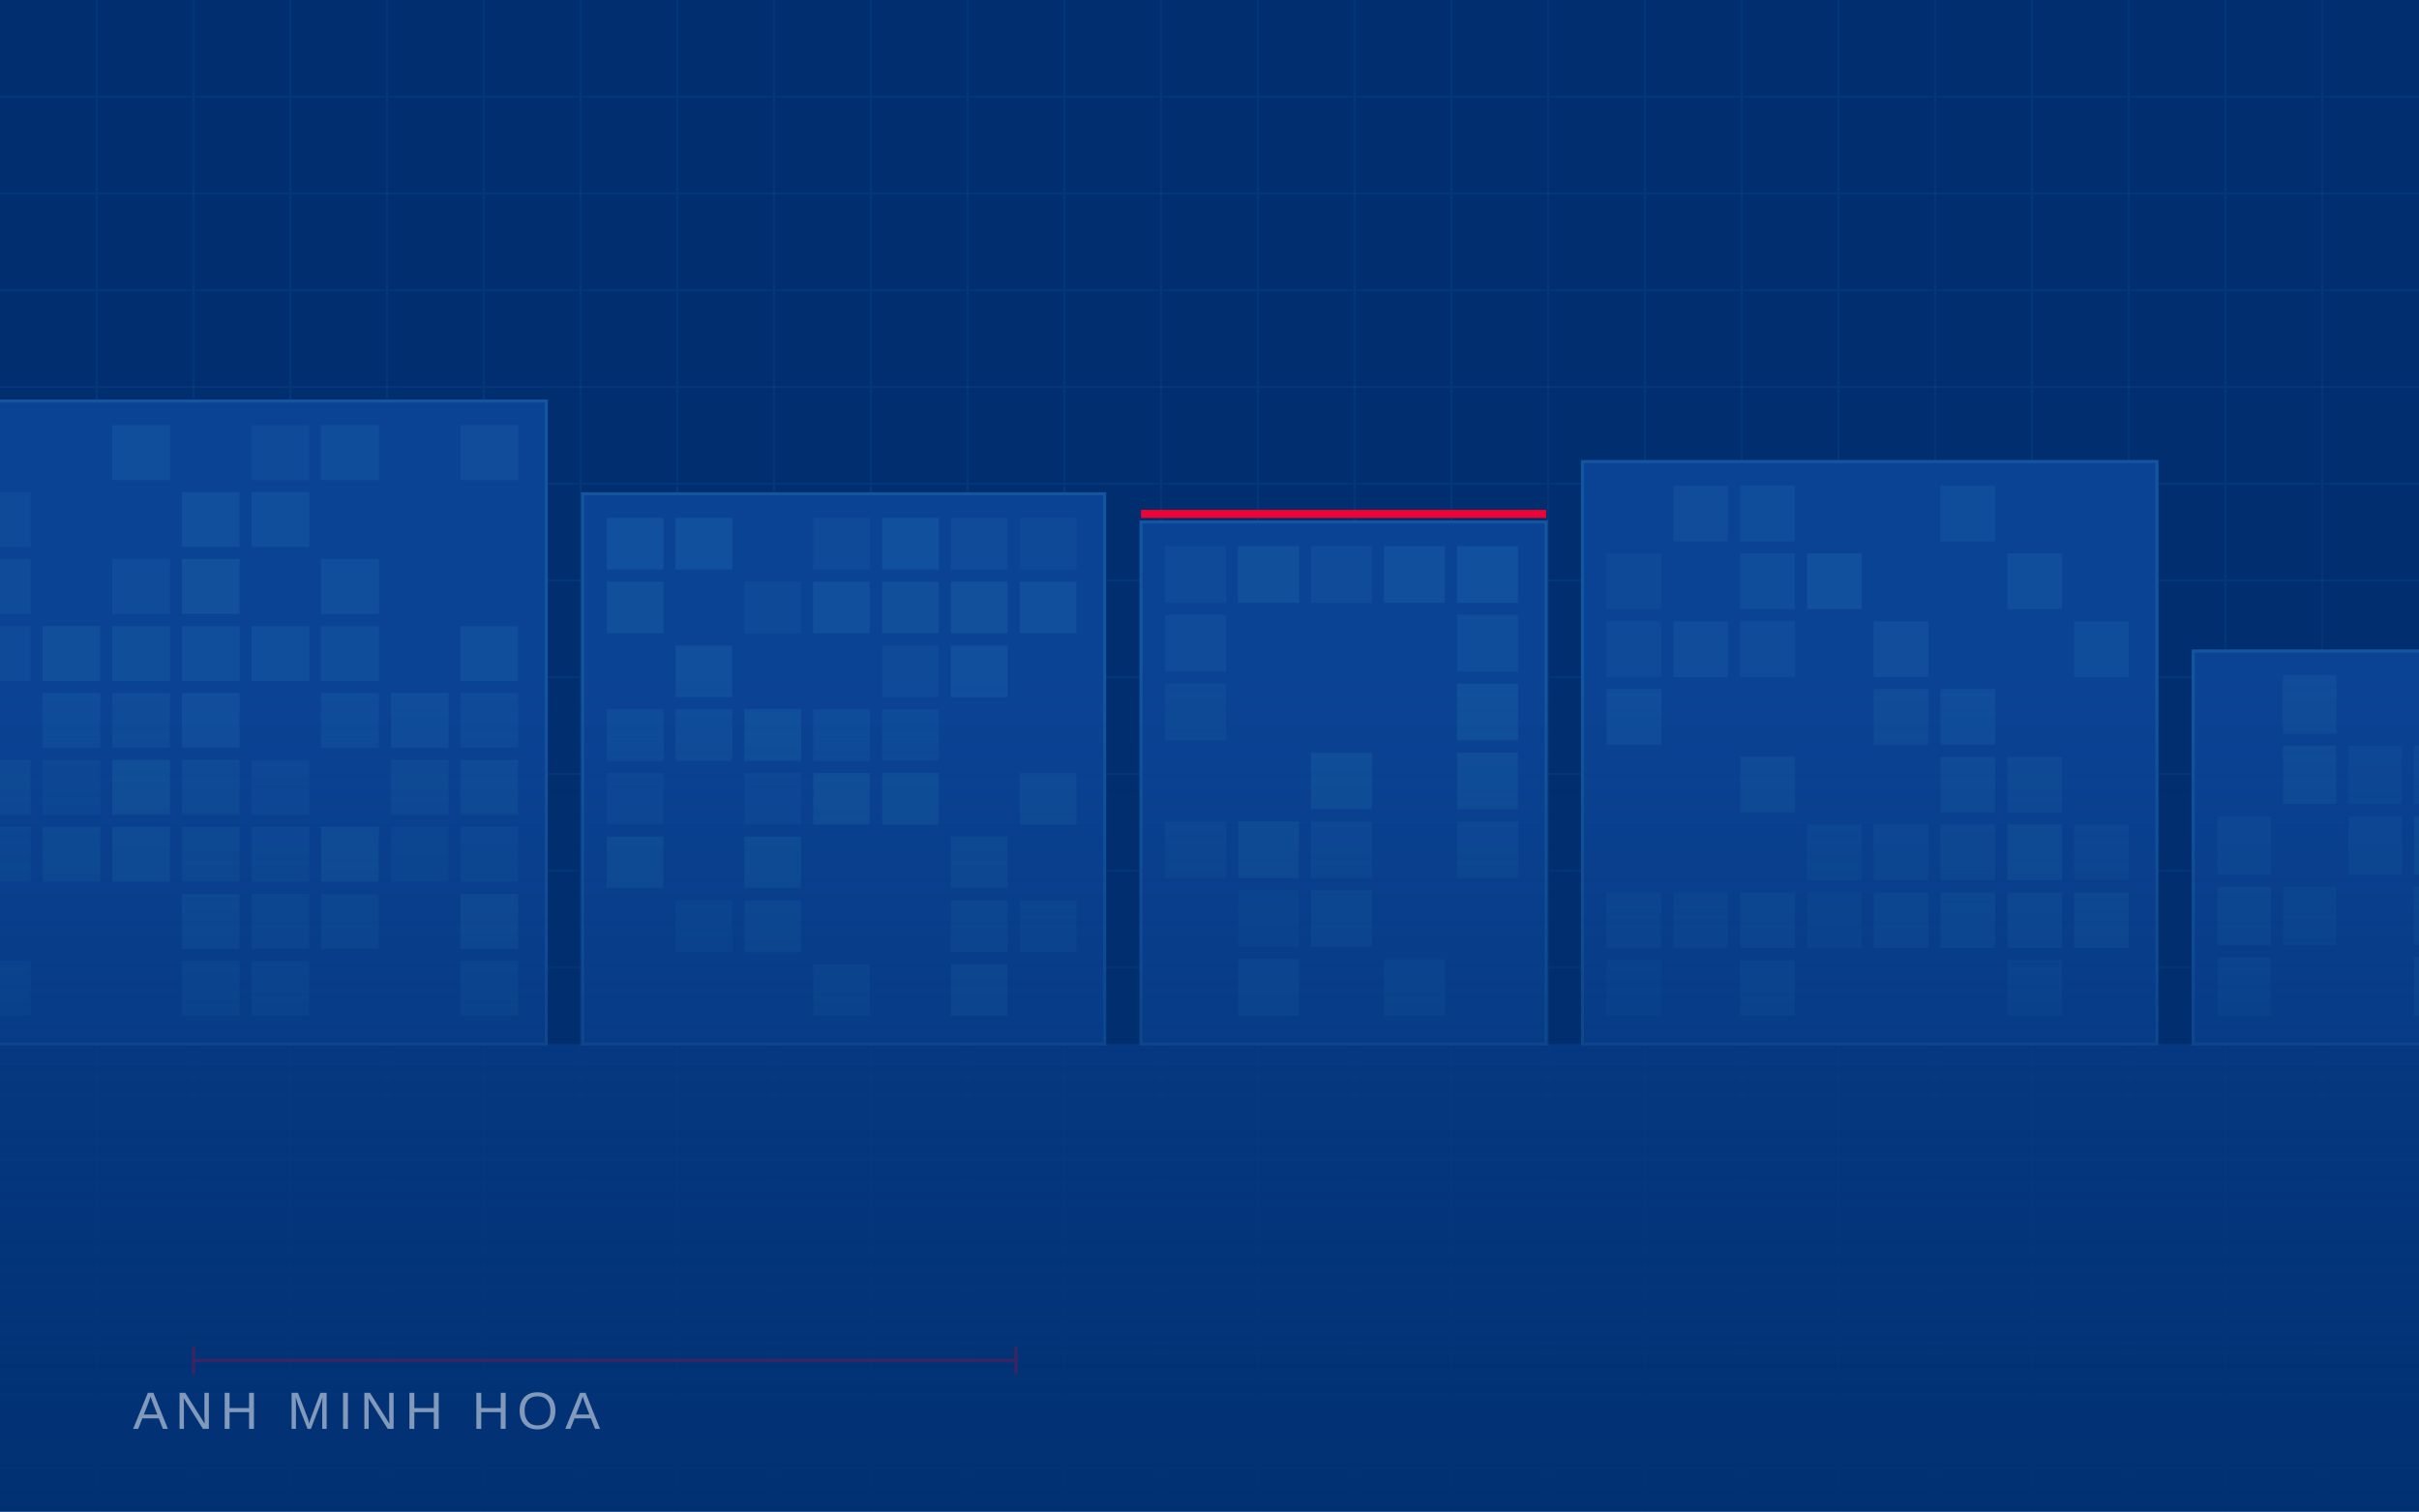
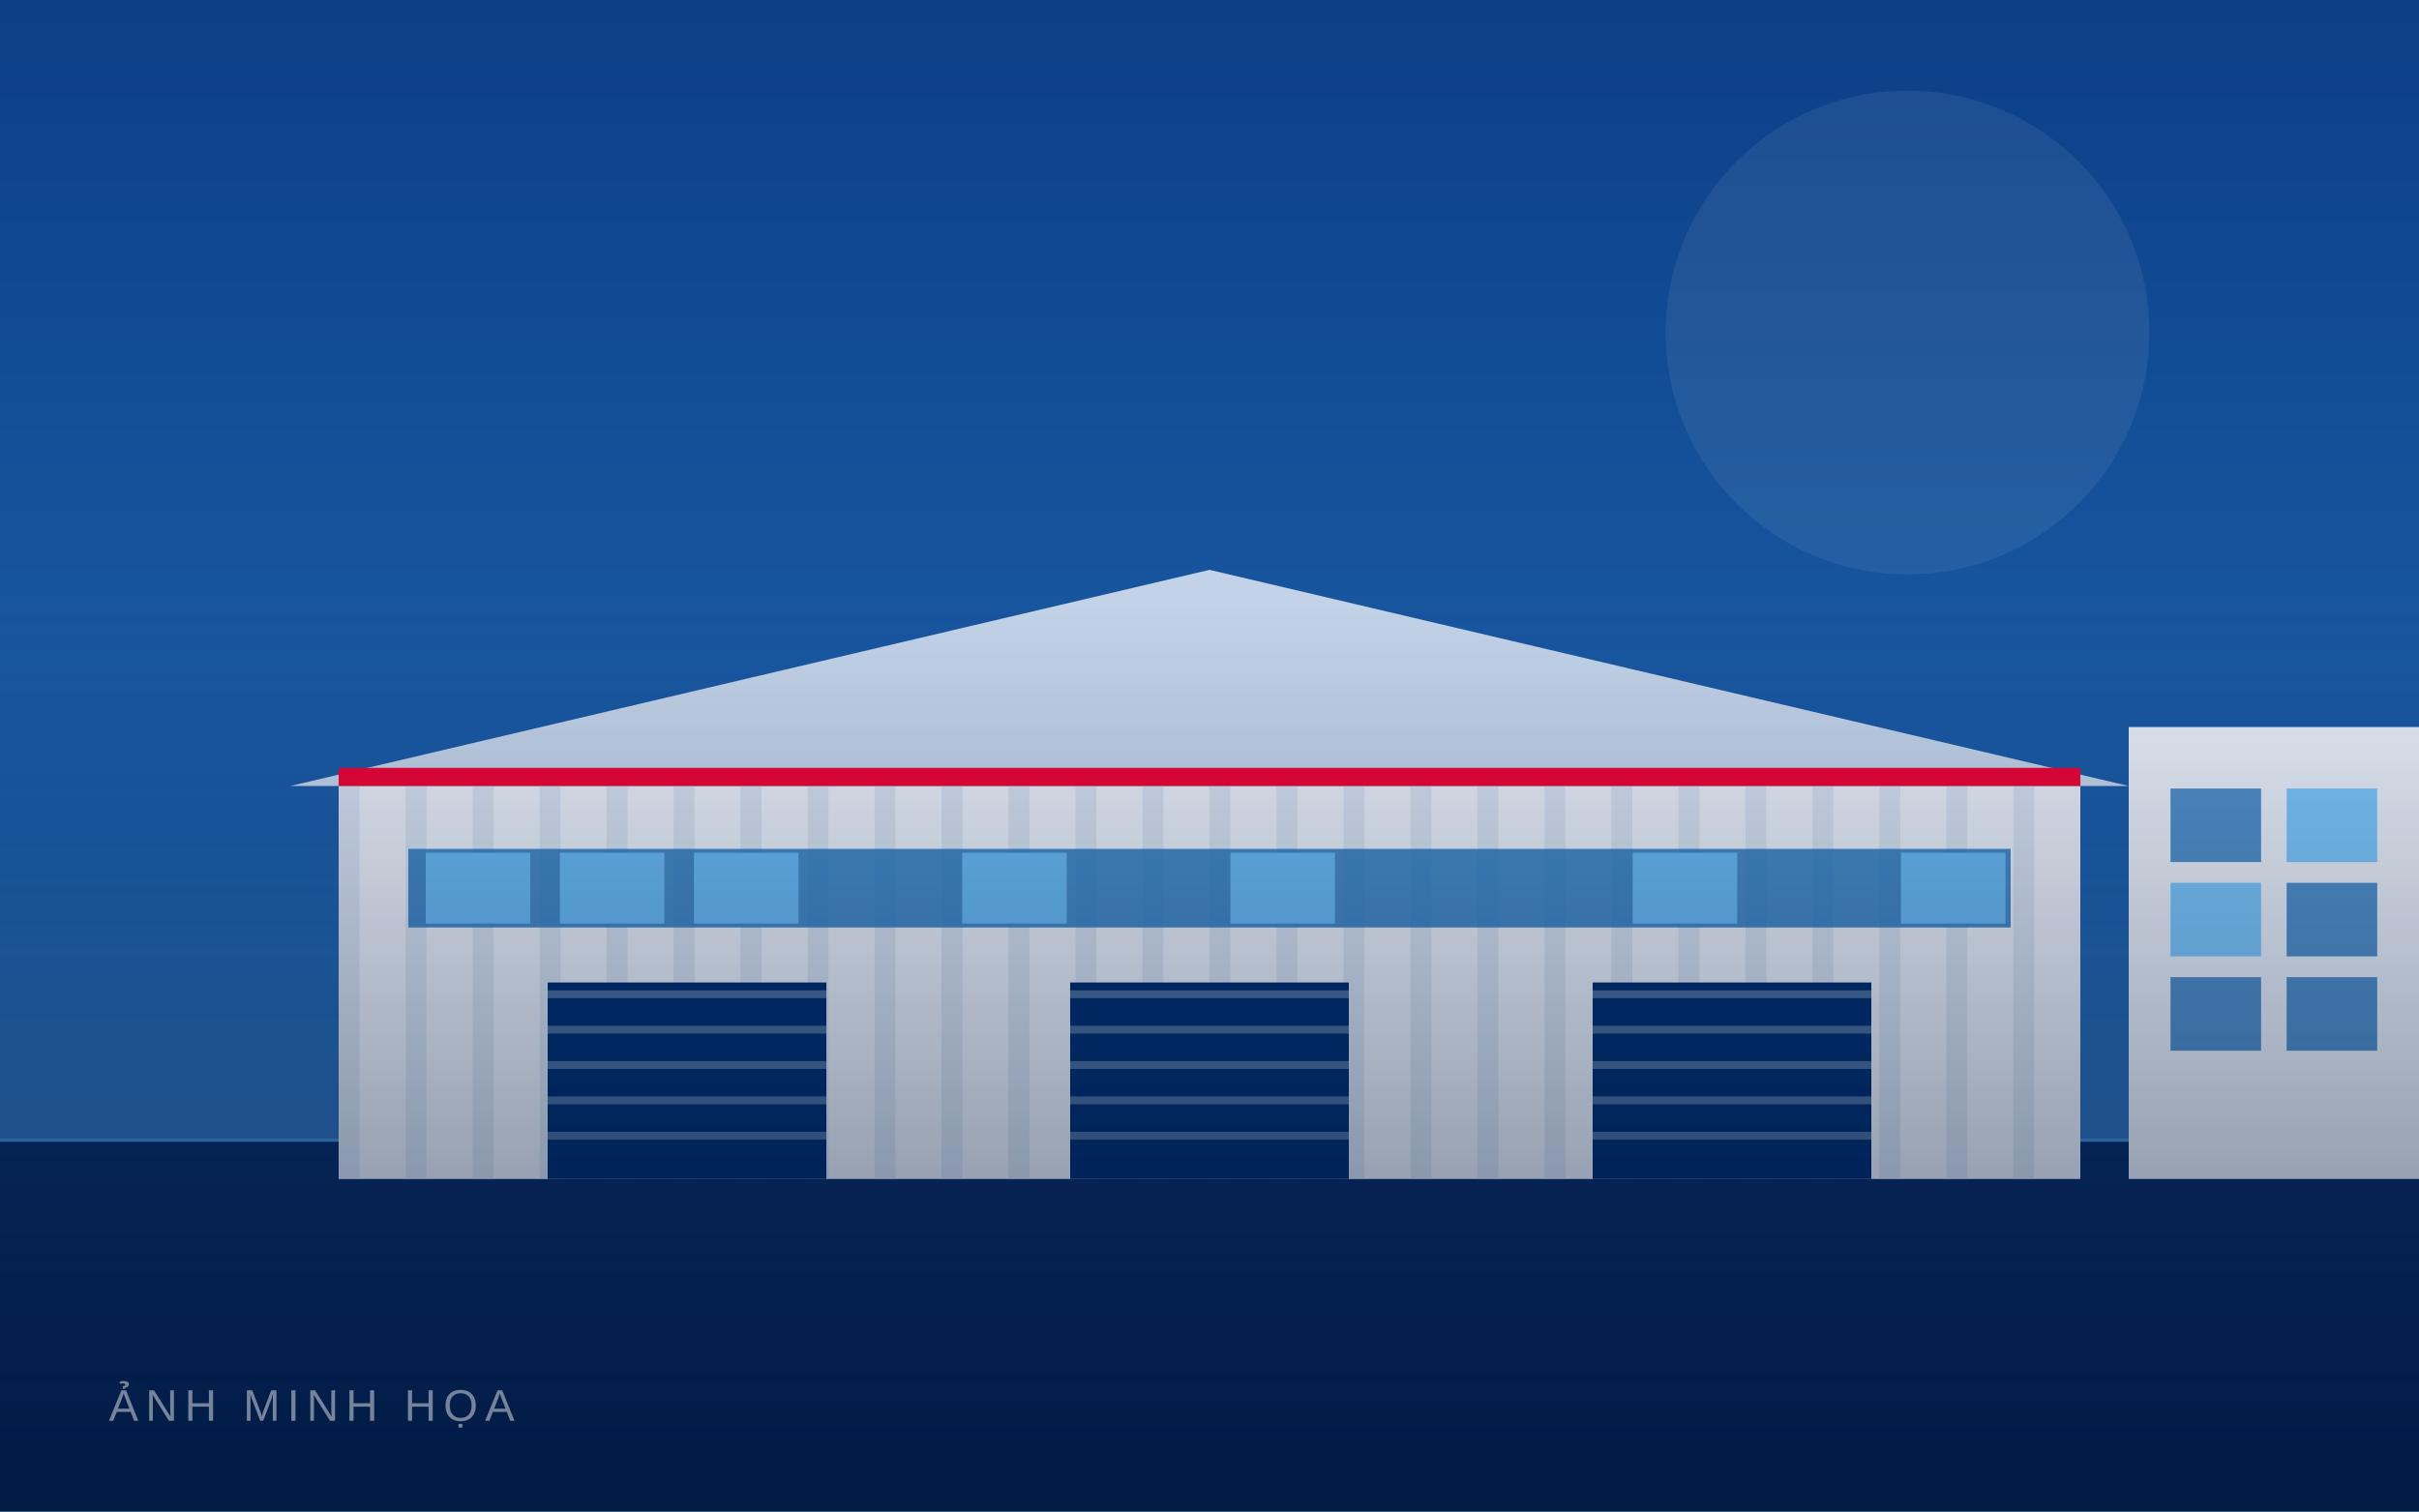
<svg xmlns="http://www.w3.org/2000/svg" viewBox="0 0 1200 750" width="1200" height="750" role="img" aria-label="Ảnh minh họa công trình">
-   <rect width="1200" height="750" fill="#002e6e" />
-   <g stroke="#14559f" stroke-width="1" opacity="0.22">
-     <line x1="48" y1="0" x2="48" y2="750" />
-     <line x1="96" y1="0" x2="96" y2="750" />
-     <line x1="144" y1="0" x2="144" y2="750" />
-     <line x1="192" y1="0" x2="192" y2="750" />
-     <line x1="240" y1="0" x2="240" y2="750" />
-     <line x1="288" y1="0" x2="288" y2="750" />
-     <line x1="336" y1="0" x2="336" y2="750" />
-     <line x1="384" y1="0" x2="384" y2="750" />
-     <line x1="432" y1="0" x2="432" y2="750" />
-     <line x1="480" y1="0" x2="480" y2="750" />
-     <line x1="528" y1="0" x2="528" y2="750" />
-     <line x1="576" y1="0" x2="576" y2="750" />
-     <line x1="624" y1="0" x2="624" y2="750" />
-     <line x1="672" y1="0" x2="672" y2="750" />
-     <line x1="720" y1="0" x2="720" y2="750" />
-     <line x1="768" y1="0" x2="768" y2="750" />
-     <line x1="816" y1="0" x2="816" y2="750" />
-     <line x1="864" y1="0" x2="864" y2="750" />
-     <line x1="912" y1="0" x2="912" y2="750" />
-     <line x1="960" y1="0" x2="960" y2="750" />
-     <line x1="1008" y1="0" x2="1008" y2="750" />
-     <line x1="1056" y1="0" x2="1056" y2="750" />
-     <line x1="1104" y1="0" x2="1104" y2="750" />
-     <line x1="1152" y1="0" x2="1152" y2="750" />
-     <line x1="0" y1="48" x2="1200" y2="48" />
-     <line x1="0" y1="96" x2="1200" y2="96" />
-     <line x1="0" y1="144" x2="1200" y2="144" />
-     <line x1="0" y1="192" x2="1200" y2="192" />
-     <line x1="0" y1="240" x2="1200" y2="240" />
-     <line x1="0" y1="288" x2="1200" y2="288" />
-     <line x1="0" y1="336" x2="1200" y2="336" />
-     <line x1="0" y1="384" x2="1200" y2="384" />
-     <line x1="0" y1="432" x2="1200" y2="432" />
-     <line x1="0" y1="480" x2="1200" y2="480" />
-     <line x1="0" y1="528" x2="1200" y2="528" />
-     <line x1="0" y1="576" x2="1200" y2="576" />
-     <line x1="0" y1="624" x2="1200" y2="624" />
-     <line x1="0" y1="672" x2="1200" y2="672" />
-     <line x1="0" y1="720" x2="1200" y2="720" />
-   </g>
-   <rect x="0" y="518" width="1200" height="232" fill="#0b4394" opacity="0.75" />
-   <rect x="-60" y="199" width="331" height="319" fill="#0b4394" stroke="#14559f" stroke-width="1.5" />
-   <rect x="-48.0" y="244.2" width="28.6" height="27.2" fill="#14559f" opacity="0.65" />
-   <rect x="-48.0" y="277.4" width="28.6" height="27.2" fill="#14559f" opacity="0.60" />
-   <rect x="-48.0" y="310.7" width="28.6" height="27.2" fill="#14559f" opacity="0.52" />
-   <rect x="-48.0" y="377.1" width="28.6" height="27.2" fill="#14559f" opacity="0.71" />
-   <rect x="-48.0" y="410.3" width="28.6" height="27.2" fill="#14559f" opacity="0.62" />
-   <rect x="-48.0" y="443.6" width="28.6" height="27.2" fill="#14559f" opacity="0.62" />
-   <rect x="-48.0" y="476.8" width="28.6" height="27.2" fill="#14559f" opacity="0.50" />
-   <rect x="-13.4" y="244.2" width="28.6" height="27.2" fill="#14559f" opacity="0.40" />
-   <rect x="-13.4" y="277.4" width="28.6" height="27.2" fill="#14559f" opacity="0.41" />
-   <rect x="-13.4" y="310.7" width="28.6" height="27.2" fill="#14559f" opacity="0.39" />
-   <rect x="-13.4" y="377.1" width="28.6" height="27.2" fill="#14559f" opacity="0.49" />
-   <rect x="-13.4" y="410.3" width="28.6" height="27.2" fill="#14559f" opacity="0.42" />
-   <rect x="-13.4" y="476.8" width="28.6" height="27.2" fill="#14559f" opacity="0.43" />
-   <rect x="21.1" y="310.7" width="28.6" height="27.2" fill="#14559f" opacity="0.63" />
-   <rect x="21.1" y="343.9" width="28.6" height="27.2" fill="#14559f" opacity="0.52" />
-   <rect x="21.1" y="377.1" width="28.6" height="27.2" fill="#14559f" opacity="0.36" />
-   <rect x="21.1" y="410.3" width="28.6" height="27.2" fill="#14559f" opacity="0.60" />
-   <rect x="55.7" y="211.0" width="28.6" height="27.2" fill="#14559f" opacity="0.62" />
-   <rect x="55.7" y="277.4" width="28.6" height="27.2" fill="#14559f" opacity="0.47" />
-   <rect x="55.7" y="310.7" width="28.6" height="27.2" fill="#14559f" opacity="0.60" />
-   <rect x="55.7" y="343.9" width="28.6" height="27.2" fill="#14559f" opacity="0.48" />
-   <rect x="55.7" y="377.1" width="28.6" height="27.2" fill="#14559f" opacity="0.75" />
-   <rect x="55.7" y="410.3" width="28.6" height="27.2" fill="#14559f" opacity="0.72" />
-   <rect x="90.2" y="244.2" width="28.6" height="27.2" fill="#14559f" opacity="0.67" />
-   <rect x="90.2" y="277.4" width="28.6" height="27.2" fill="#14559f" opacity="0.74" />
-   <rect x="90.2" y="310.7" width="28.6" height="27.2" fill="#14559f" opacity="0.56" />
-   <rect x="90.2" y="343.9" width="28.6" height="27.2" fill="#14559f" opacity="0.65" />
-   <rect x="90.2" y="377.1" width="28.6" height="27.2" fill="#14559f" opacity="0.56" />
-   <rect x="90.2" y="410.3" width="28.6" height="27.2" fill="#14559f" opacity="0.54" />
-   <rect x="90.2" y="443.6" width="28.6" height="27.2" fill="#14559f" opacity="0.67" />
-   <rect x="90.2" y="476.8" width="28.6" height="27.2" fill="#14559f" opacity="0.61" />
-   <rect x="124.8" y="211.0" width="28.6" height="27.2" fill="#14559f" opacity="0.36" />
-   <rect x="124.8" y="244.2" width="28.6" height="27.2" fill="#14559f" opacity="0.57" />
-   <rect x="124.8" y="310.7" width="28.6" height="27.2" fill="#14559f" opacity="0.54" />
-   <rect x="124.8" y="377.1" width="28.6" height="27.2" fill="#14559f" opacity="0.39" />
-   <rect x="124.8" y="410.3" width="28.6" height="27.2" fill="#14559f" opacity="0.51" />
-   <rect x="124.8" y="443.6" width="28.6" height="27.2" fill="#14559f" opacity="0.57" />
-   <rect x="124.8" y="476.8" width="28.6" height="27.2" fill="#14559f" opacity="0.53" />
-   <rect x="159.3" y="211.0" width="28.6" height="27.2" fill="#14559f" opacity="0.52" />
-   <rect x="159.3" y="277.4" width="28.6" height="27.2" fill="#14559f" opacity="0.62" />
-   <rect x="159.3" y="310.7" width="28.6" height="27.2" fill="#14559f" opacity="0.50" />
-   <rect x="159.3" y="343.9" width="28.6" height="27.2" fill="#14559f" opacity="0.50" />
-   <rect x="159.3" y="410.3" width="28.6" height="27.2" fill="#14559f" opacity="0.73" />
-   <rect x="159.3" y="443.6" width="28.6" height="27.2" fill="#14559f" opacity="0.55" />
-   <rect x="193.9" y="343.9" width="28.6" height="27.2" fill="#14559f" opacity="0.59" />
-   <rect x="193.9" y="377.1" width="28.6" height="27.2" fill="#14559f" opacity="0.49" />
-   <rect x="193.9" y="410.3" width="28.6" height="27.2" fill="#14559f" opacity="0.36" />
-   <rect x="228.4" y="211.0" width="28.6" height="27.2" fill="#14559f" opacity="0.49" />
-   <rect x="228.4" y="310.7" width="28.6" height="27.2" fill="#14559f" opacity="0.54" />
-   <rect x="228.4" y="343.9" width="28.6" height="27.2" fill="#14559f" opacity="0.41" />
-   <rect x="228.4" y="377.1" width="28.6" height="27.2" fill="#14559f" opacity="0.54" />
-   <rect x="228.4" y="410.3" width="28.6" height="27.2" fill="#14559f" opacity="0.44" />
-   <rect x="228.4" y="443.6" width="28.6" height="27.2" fill="#14559f" opacity="0.73" />
-   <rect x="228.4" y="476.8" width="28.6" height="27.2" fill="#14559f" opacity="0.61" />
-   <rect x="289" y="245" width="259" height="273" fill="#0b4394" stroke="#14559f" stroke-width="1.5" />
-   <rect x="301.0" y="257.0" width="28.1" height="25.6" fill="#14559f" opacity="0.69" />
-   <rect x="301.0" y="288.6" width="28.1" height="25.6" fill="#14559f" opacity="0.66" />
-   <rect x="301.0" y="351.9" width="28.1" height="25.6" fill="#14559f" opacity="0.50" />
-   <rect x="301.0" y="383.5" width="28.1" height="25.6" fill="#14559f" opacity="0.39" />
-   <rect x="301.0" y="415.1" width="28.1" height="25.6" fill="#14559f" opacity="0.72" />
-   <rect x="335.1" y="257.0" width="28.1" height="25.6" fill="#14559f" opacity="0.72" />
-   <rect x="335.1" y="320.3" width="28.1" height="25.6" fill="#14559f" opacity="0.64" />
-   <rect x="335.1" y="351.9" width="28.1" height="25.6" fill="#14559f" opacity="0.55" />
-   <rect x="335.1" y="446.8" width="28.1" height="25.6" fill="#14559f" opacity="0.36" />
-   <rect x="369.3" y="288.6" width="28.1" height="25.6" fill="#14559f" opacity="0.37" />
-   <rect x="369.3" y="351.9" width="28.1" height="25.6" fill="#14559f" opacity="0.72" />
-   <rect x="369.3" y="383.5" width="28.1" height="25.6" fill="#14559f" opacity="0.40" />
-   <rect x="369.3" y="415.1" width="28.1" height="25.6" fill="#14559f" opacity="0.69" />
-   <rect x="369.3" y="446.8" width="28.1" height="25.6" fill="#14559f" opacity="0.61" />
-   <rect x="403.4" y="257.0" width="28.1" height="25.6" fill="#14559f" opacity="0.39" />
-   <rect x="403.4" y="288.6" width="28.1" height="25.6" fill="#14559f" opacity="0.64" />
-   <rect x="403.4" y="351.9" width="28.1" height="25.6" fill="#14559f" opacity="0.52" />
-   <rect x="403.4" y="383.5" width="28.1" height="25.6" fill="#14559f" opacity="0.75" />
-   <rect x="403.4" y="478.4" width="28.1" height="25.6" fill="#14559f" opacity="0.55" />
-   <rect x="437.6" y="257.0" width="28.1" height="25.6" fill="#14559f" opacity="0.72" />
-   <rect x="437.6" y="288.6" width="28.1" height="25.6" fill="#14559f" opacity="0.63" />
-   <rect x="437.6" y="320.3" width="28.1" height="25.6" fill="#14559f" opacity="0.40" />
-   <rect x="437.6" y="351.9" width="28.1" height="25.6" fill="#14559f" opacity="0.42" />
-   <rect x="437.6" y="383.5" width="28.1" height="25.6" fill="#14559f" opacity="0.69" />
-   <rect x="471.7" y="257.0" width="28.1" height="25.6" fill="#14559f" opacity="0.45" />
-   <rect x="471.7" y="288.6" width="28.1" height="25.6" fill="#14559f" opacity="0.73" />
-   <rect x="471.7" y="320.3" width="28.1" height="25.6" fill="#14559f" opacity="0.65" />
-   <rect x="471.7" y="415.1" width="28.1" height="25.6" fill="#14559f" opacity="0.56" />
-   <rect x="471.7" y="446.8" width="28.1" height="25.6" fill="#14559f" opacity="0.53" />
-   <rect x="471.7" y="478.4" width="28.1" height="25.6" fill="#14559f" opacity="0.74" />
-   <rect x="505.9" y="257.0" width="28.1" height="25.6" fill="#14559f" opacity="0.37" />
-   <rect x="505.9" y="288.6" width="28.1" height="25.6" fill="#14559f" opacity="0.64" />
-   <rect x="505.9" y="383.5" width="28.1" height="25.6" fill="#14559f" opacity="0.56" />
-   <rect x="505.9" y="446.8" width="28.1" height="25.6" fill="#14559f" opacity="0.41" />
-   <rect x="566" y="259" width="201" height="259" fill="#0b4394" stroke="#14559f" stroke-width="1.5" />
-   <rect x="578.0" y="271.0" width="30.2" height="28.1" fill="#14559f" opacity="0.40" />
-   <rect x="578.0" y="305.1" width="30.2" height="28.1" fill="#14559f" opacity="0.43" />
-   <rect x="578.0" y="339.3" width="30.2" height="28.1" fill="#14559f" opacity="0.35" />
-   <rect x="578.0" y="407.6" width="30.2" height="28.1" fill="#14559f" opacity="0.38" />
-   <rect x="614.2" y="271.0" width="30.2" height="28.1" fill="#14559f" opacity="0.68" />
-   <rect x="614.2" y="407.6" width="30.2" height="28.1" fill="#14559f" opacity="0.66" />
-   <rect x="614.2" y="441.7" width="30.2" height="28.1" fill="#14559f" opacity="0.35" />
-   <rect x="614.2" y="475.9" width="30.2" height="28.1" fill="#14559f" opacity="0.65" />
-   <rect x="650.4" y="271.0" width="30.2" height="28.1" fill="#14559f" opacity="0.41" />
-   <rect x="650.4" y="373.4" width="30.2" height="28.1" fill="#14559f" opacity="0.70" />
-   <rect x="650.4" y="407.6" width="30.2" height="28.1" fill="#14559f" opacity="0.51" />
-   <rect x="650.4" y="441.7" width="30.2" height="28.1" fill="#14559f" opacity="0.53" />
-   <rect x="686.6" y="271.0" width="30.2" height="28.1" fill="#14559f" opacity="0.67" />
-   <rect x="686.6" y="475.9" width="30.2" height="28.1" fill="#14559f" opacity="0.57" />
-   <rect x="722.8" y="271.0" width="30.2" height="28.1" fill="#14559f" opacity="0.72" />
-   <rect x="722.8" y="305.1" width="30.2" height="28.1" fill="#14559f" opacity="0.52" />
-   <rect x="722.8" y="339.3" width="30.2" height="28.1" fill="#14559f" opacity="0.70" />
-   <rect x="722.8" y="373.4" width="30.2" height="28.1" fill="#14559f" opacity="0.63" />
-   <rect x="722.8" y="407.6" width="30.2" height="28.1" fill="#14559f" opacity="0.50" />
-   <rect x="566" y="253" width="201" height="4" fill="#ed0435" />
-   <rect x="785" y="229" width="285" height="289" fill="#0b4394" stroke="#14559f" stroke-width="1.5" />
-   <rect x="797.0" y="274.6" width="27.1" height="27.6" fill="#14559f" opacity="0.37" />
-   <rect x="797.0" y="308.3" width="27.1" height="27.6" fill="#14559f" opacity="0.40" />
-   <rect x="797.0" y="341.9" width="27.1" height="27.6" fill="#14559f" opacity="0.57" />
-   <rect x="797.0" y="442.8" width="27.1" height="27.6" fill="#14559f" opacity="0.47" />
-   <rect x="797.0" y="476.4" width="27.1" height="27.6" fill="#14559f" opacity="0.37" />
-   <rect x="830.1" y="241.0" width="27.1" height="27.6" fill="#14559f" opacity="0.48" />
-   <rect x="830.1" y="308.3" width="27.1" height="27.6" fill="#14559f" opacity="0.48" />
-   <rect x="830.1" y="442.8" width="27.1" height="27.6" fill="#14559f" opacity="0.44" />
-   <rect x="863.3" y="241.0" width="27.1" height="27.6" fill="#14559f" opacity="0.52" />
-   <rect x="863.3" y="274.6" width="27.1" height="27.6" fill="#14559f" opacity="0.51" />
-   <rect x="863.3" y="308.3" width="27.1" height="27.6" fill="#14559f" opacity="0.47" />
-   <rect x="863.3" y="375.5" width="27.1" height="27.6" fill="#14559f" opacity="0.55" />
-   <rect x="863.3" y="442.8" width="27.1" height="27.6" fill="#14559f" opacity="0.57" />
-   <rect x="863.3" y="476.4" width="27.1" height="27.6" fill="#14559f" opacity="0.53" />
-   <rect x="896.4" y="274.6" width="27.1" height="27.6" fill="#14559f" opacity="0.70" />
-   <rect x="896.4" y="409.1" width="27.1" height="27.6" fill="#14559f" opacity="0.42" />
-   <rect x="896.4" y="442.8" width="27.1" height="27.6" fill="#14559f" opacity="0.35" />
-   <rect x="929.5" y="308.3" width="27.1" height="27.6" fill="#14559f" opacity="0.58" />
-   <rect x="929.5" y="341.9" width="27.1" height="27.6" fill="#14559f" opacity="0.49" />
-   <rect x="929.5" y="409.1" width="27.1" height="27.6" fill="#14559f" opacity="0.47" />
-   <rect x="929.5" y="442.8" width="27.1" height="27.6" fill="#14559f" opacity="0.59" />
-   <rect x="962.6" y="241.0" width="27.1" height="27.6" fill="#14559f" opacity="0.50" />
-   <rect x="962.6" y="341.9" width="27.1" height="27.6" fill="#14559f" opacity="0.55" />
-   <rect x="962.6" y="375.5" width="27.1" height="27.6" fill="#14559f" opacity="0.54" />
-   <rect x="962.6" y="409.1" width="27.1" height="27.6" fill="#14559f" opacity="0.49" />
-   <rect x="962.6" y="442.8" width="27.1" height="27.6" fill="#14559f" opacity="0.62" />
-   <rect x="995.8" y="274.6" width="27.1" height="27.6" fill="#14559f" opacity="0.62" />
-   <rect x="995.8" y="375.5" width="27.1" height="27.6" fill="#14559f" opacity="0.49" />
-   <rect x="995.8" y="409.1" width="27.1" height="27.6" fill="#14559f" opacity="0.66" />
-   <rect x="995.8" y="442.8" width="27.1" height="27.6" fill="#14559f" opacity="0.64" />
-   <rect x="995.8" y="476.4" width="27.1" height="27.6" fill="#14559f" opacity="0.46" />
-   <rect x="1028.9" y="308.3" width="27.1" height="27.6" fill="#14559f" opacity="0.50" />
-   <rect x="1028.9" y="409.1" width="27.1" height="27.6" fill="#14559f" opacity="0.39" />
-   <rect x="1028.9" y="442.8" width="27.1" height="27.6" fill="#14559f" opacity="0.63" />
-   <rect x="1088" y="323" width="280" height="195" fill="#0b4394" stroke="#14559f" stroke-width="1.5" />
-   <rect x="1100.0" y="405.0" width="26.5" height="29.0" fill="#14559f" opacity="0.45" />
-   <rect x="1100.0" y="440.0" width="26.5" height="29.0" fill="#14559f" opacity="0.55" />
-   <rect x="1100.0" y="475.0" width="26.5" height="29.0" fill="#14559f" opacity="0.44" />
-   <rect x="1132.5" y="335.0" width="26.5" height="29.0" fill="#14559f" opacity="0.49" />
-   <rect x="1132.5" y="370.0" width="26.5" height="29.0" fill="#14559f" opacity="0.53" />
-   <rect x="1132.5" y="440.0" width="26.5" height="29.0" fill="#14559f" opacity="0.42" />
-   <rect x="1165.0" y="370.0" width="26.5" height="29.0" fill="#14559f" opacity="0.36" />
-   <rect x="1165.0" y="405.0" width="26.5" height="29.0" fill="#14559f" opacity="0.45" />
-   <rect x="1197.5" y="370.0" width="26.5" height="29.0" fill="#14559f" opacity="0.40" />
-   <rect x="1197.5" y="405.0" width="26.5" height="29.0" fill="#14559f" opacity="0.62" />
-   <rect x="1197.5" y="440.0" width="26.5" height="29.0" fill="#14559f" opacity="0.49" />
-   <rect x="1197.5" y="475.0" width="26.5" height="29.0" fill="#14559f" opacity="0.65" />
-   <rect x="1230.0" y="335.0" width="26.5" height="29.0" fill="#14559f" opacity="0.60" />
-   <rect x="1230.0" y="405.0" width="26.5" height="29.0" fill="#14559f" opacity="0.46" />
-   <rect x="1230.0" y="440.0" width="26.5" height="29.0" fill="#14559f" opacity="0.72" />
-   <rect x="1262.5" y="475.0" width="26.5" height="29.0" fill="#14559f" opacity="0.51" />
-   <rect x="1327.5" y="370.0" width="26.5" height="29.0" fill="#14559f" opacity="0.61" />
-   <rect x="1327.5" y="405.0" width="26.5" height="29.0" fill="#14559f" opacity="0.44" />
-   <rect x="1327.5" y="440.0" width="26.5" height="29.0" fill="#14559f" opacity="0.38" />
-   <rect x="1327.5" y="475.0" width="26.5" height="29.0" fill="#14559f" opacity="0.70" />
-   <g stroke="#ed0435" stroke-width="1.5" opacity="0.85">
-     <line x1="96" y1="675" x2="504" y2="675" />
-     <line x1="96" y1="668" x2="96" y2="682" />
-     <line x1="504" y1="668" x2="504" y2="682" />
-   </g>
-   <linearGradient id="g" x1="0" y1="1" x2="0" y2="0">
-     <stop offset="0" stop-color="#002e6e" stop-opacity="0.85" />
-     <stop offset="0.55" stop-color="#002e6e" stop-opacity="0" />
-   </linearGradient>
-   <rect width="1200" height="750" fill="url(#g)" />
-   <text x="66" y="709" fill="#ffffff" opacity="0.5" font-family="Segoe UI, Arial, sans-serif" font-size="26" letter-spacing="3.6">ANH MINH HOA</text>
+   <defs>
+     <linearGradient id="sky" x1="0" y1="0" x2="0" y2="1">
+       <stop offset="0" stop-color="#0b3f86" />
+       <stop offset="0.55" stop-color="#1c5da8" />
+       <stop offset="1" stop-color="#3f83c4" />
+     </linearGradient>
+     <linearGradient id="gnd" x1="0" y1="0" x2="0" y2="1">
+       <stop offset="0" stop-color="#04255c" stop-opacity="0.9" />
+       <stop offset="1" stop-color="#04255c" />
+     </linearGradient>
+     <linearGradient id="vig" x1="0" y1="1" x2="0" y2="0">
+       <stop offset="0" stop-color="#001233" stop-opacity="0.55" />
+       <stop offset="0.6" stop-color="#001233" stop-opacity="0" />
+     </linearGradient>
+   </defs>
+   <rect x="0" y="0" width="1200" height="750" fill="url(#sky)" />
+   <circle cx="946.28" cy="165" r="120" fill="#ffffff" opacity="0.07" />
+   <rect x="0" y="566.52" width="1200" height="183.48" fill="url(#gnd)" />
+   <rect x="0" y="565.02" width="1200" height="1.5" fill="#6ec1fa" opacity="0.35" />
+   <polygon points="144,390 600,282.75 1056,390" fill="#c2d3e8" />
+   <rect x="168" y="390" width="864" height="195" fill="#e8eef7" />
+   <rect x="168" y="390" width="10.37" height="195" fill="#c2d3e8" opacity="0.55" />
+   <rect x="201.23" y="390" width="10.37" height="195" fill="#c2d3e8" opacity="0.55" />
+   <rect x="234.46" y="390" width="10.37" height="195" fill="#c2d3e8" opacity="0.55" />
+   <rect x="267.69" y="390" width="10.37" height="195" fill="#c2d3e8" opacity="0.55" />
+   <rect x="300.92" y="390" width="10.37" height="195" fill="#c2d3e8" opacity="0.55" />
+   <rect x="334.15" y="390" width="10.37" height="195" fill="#c2d3e8" opacity="0.55" />
+   <rect x="367.38" y="390" width="10.37" height="195" fill="#c2d3e8" opacity="0.55" />
+   <rect x="400.62" y="390" width="10.37" height="195" fill="#c2d3e8" opacity="0.55" />
+   <rect x="433.85" y="390" width="10.37" height="195" fill="#c2d3e8" opacity="0.55" />
+   <rect x="467.08" y="390" width="10.37" height="195" fill="#c2d3e8" opacity="0.55" />
+   <rect x="500.31" y="390" width="10.37" height="195" fill="#c2d3e8" opacity="0.55" />
+   <rect x="533.54" y="390" width="10.37" height="195" fill="#c2d3e8" opacity="0.55" />
+   <rect x="566.77" y="390" width="10.37" height="195" fill="#c2d3e8" opacity="0.55" />
+   <rect x="600" y="390" width="10.37" height="195" fill="#c2d3e8" opacity="0.55" />
+   <rect x="633.23" y="390" width="10.37" height="195" fill="#c2d3e8" opacity="0.55" />
+   <rect x="666.46" y="390" width="10.37" height="195" fill="#c2d3e8" opacity="0.55" />
+   <rect x="699.69" y="390" width="10.37" height="195" fill="#c2d3e8" opacity="0.55" />
+   <rect x="732.92" y="390" width="10.37" height="195" fill="#c2d3e8" opacity="0.55" />
+   <rect x="766.15" y="390" width="10.37" height="195" fill="#c2d3e8" opacity="0.55" />
+   <rect x="799.38" y="390" width="10.37" height="195" fill="#c2d3e8" opacity="0.55" />
+   <rect x="832.62" y="390" width="10.37" height="195" fill="#c2d3e8" opacity="0.55" />
+   <rect x="865.85" y="390" width="10.37" height="195" fill="#c2d3e8" opacity="0.55" />
+   <rect x="899.08" y="390" width="10.37" height="195" fill="#c2d3e8" opacity="0.55" />
+   <rect x="932.31" y="390" width="10.37" height="195" fill="#c2d3e8" opacity="0.55" />
+   <rect x="965.54" y="390" width="10.37" height="195" fill="#c2d3e8" opacity="0.55" />
+   <rect x="998.77" y="390" width="10.37" height="195" fill="#c2d3e8" opacity="0.55" />
+   <rect x="202.56" y="421.2" width="794.88" height="39" fill="#1e6fb8" opacity="0.8" />
+   <rect x="211.2" y="423.15" width="51.84" height="35.1" fill="#6ec1fa" opacity="0.85" />
+   <rect x="277.73" y="423.15" width="51.84" height="35.1" fill="#6ec1fa" opacity="0.85" />
+   <rect x="344.26" y="423.15" width="51.84" height="35.1" fill="#6ec1fa" opacity="0.85" />
+   <rect x="477.31" y="423.15" width="51.84" height="35.1" fill="#6ec1fa" opacity="0.85" />
+   <rect x="610.37" y="423.15" width="51.84" height="35.1" fill="#6ec1fa" opacity="0.85" />
+   <rect x="809.95" y="423.15" width="51.84" height="35.1" fill="#6ec1fa" opacity="0.85" />
+   <rect x="943.01" y="423.15" width="51.84" height="35.1" fill="#6ec1fa" opacity="0.85" />
+   <rect x="271.68" y="487.5" width="138.24" height="97.5" fill="#002e6e" />
+   <rect x="271.68" y="491.4" width="138.24" height="3.9" fill="#8fa9c9" opacity="0.5" />
+   <rect x="271.68" y="508.95" width="138.24" height="3.9" fill="#8fa9c9" opacity="0.5" />
+   <rect x="271.68" y="526.5" width="138.24" height="3.9" fill="#8fa9c9" opacity="0.5" />
+   <rect x="271.68" y="544.05" width="138.24" height="3.9" fill="#8fa9c9" opacity="0.5" />
+   <rect x="271.68" y="561.6" width="138.24" height="3.9" fill="#8fa9c9" opacity="0.5" />
+   <rect x="530.88" y="487.5" width="138.24" height="97.5" fill="#002e6e" />
+   <rect x="530.88" y="491.4" width="138.24" height="3.9" fill="#8fa9c9" opacity="0.5" />
+   <rect x="530.88" y="508.95" width="138.24" height="3.9" fill="#8fa9c9" opacity="0.5" />
+   <rect x="530.88" y="526.5" width="138.24" height="3.9" fill="#8fa9c9" opacity="0.5" />
+   <rect x="530.88" y="544.05" width="138.24" height="3.9" fill="#8fa9c9" opacity="0.5" />
+   <rect x="530.88" y="561.6" width="138.24" height="3.9" fill="#8fa9c9" opacity="0.5" />
+   <rect x="790.08" y="487.5" width="138.24" height="97.5" fill="#002e6e" />
+   <rect x="790.08" y="491.4" width="138.24" height="3.9" fill="#8fa9c9" opacity="0.5" />
+   <rect x="790.08" y="508.95" width="138.24" height="3.9" fill="#8fa9c9" opacity="0.5" />
+   <rect x="790.08" y="526.5" width="138.24" height="3.9" fill="#8fa9c9" opacity="0.5" />
+   <rect x="790.08" y="544.05" width="138.24" height="3.9" fill="#8fa9c9" opacity="0.5" />
+   <rect x="790.08" y="561.6" width="138.24" height="3.9" fill="#8fa9c9" opacity="0.5" />
+   <rect x="168" y="381" width="864" height="9" fill="#ed0435" />
+   <rect x="1056" y="360.75" width="144" height="224.25" fill="#e8eef7" />
+   <rect x="1076.74" y="391.25" width="44.93" height="36.5" fill="#1e6fb8" opacity="0.75" />
+   <rect x="1076.74" y="438.05" width="44.93" height="36.5" fill="#6ec1fa" opacity="0.9" />
+   <rect x="1076.74" y="484.85" width="44.93" height="36.5" fill="#1e6fb8" opacity="0.75" />
+   <rect x="1134.34" y="391.25" width="44.93" height="36.5" fill="#6ec1fa" opacity="0.9" />
+   <rect x="1134.34" y="438.05" width="44.93" height="36.5" fill="#1e6fb8" opacity="0.75" />
+   <rect x="1134.34" y="484.85" width="44.93" height="36.5" fill="#1e6fb8" opacity="0.75" />
+   <rect x="0" y="0" width="1200" height="750" fill="url(#vig)" />
+   <text x="54" y="705" fill="#ffffff" opacity="0.45" font-family="Segoe UI, Arial, sans-serif" font-size="22" letter-spacing="3.52">ẢNH MINH HỌA</text>
</svg>
